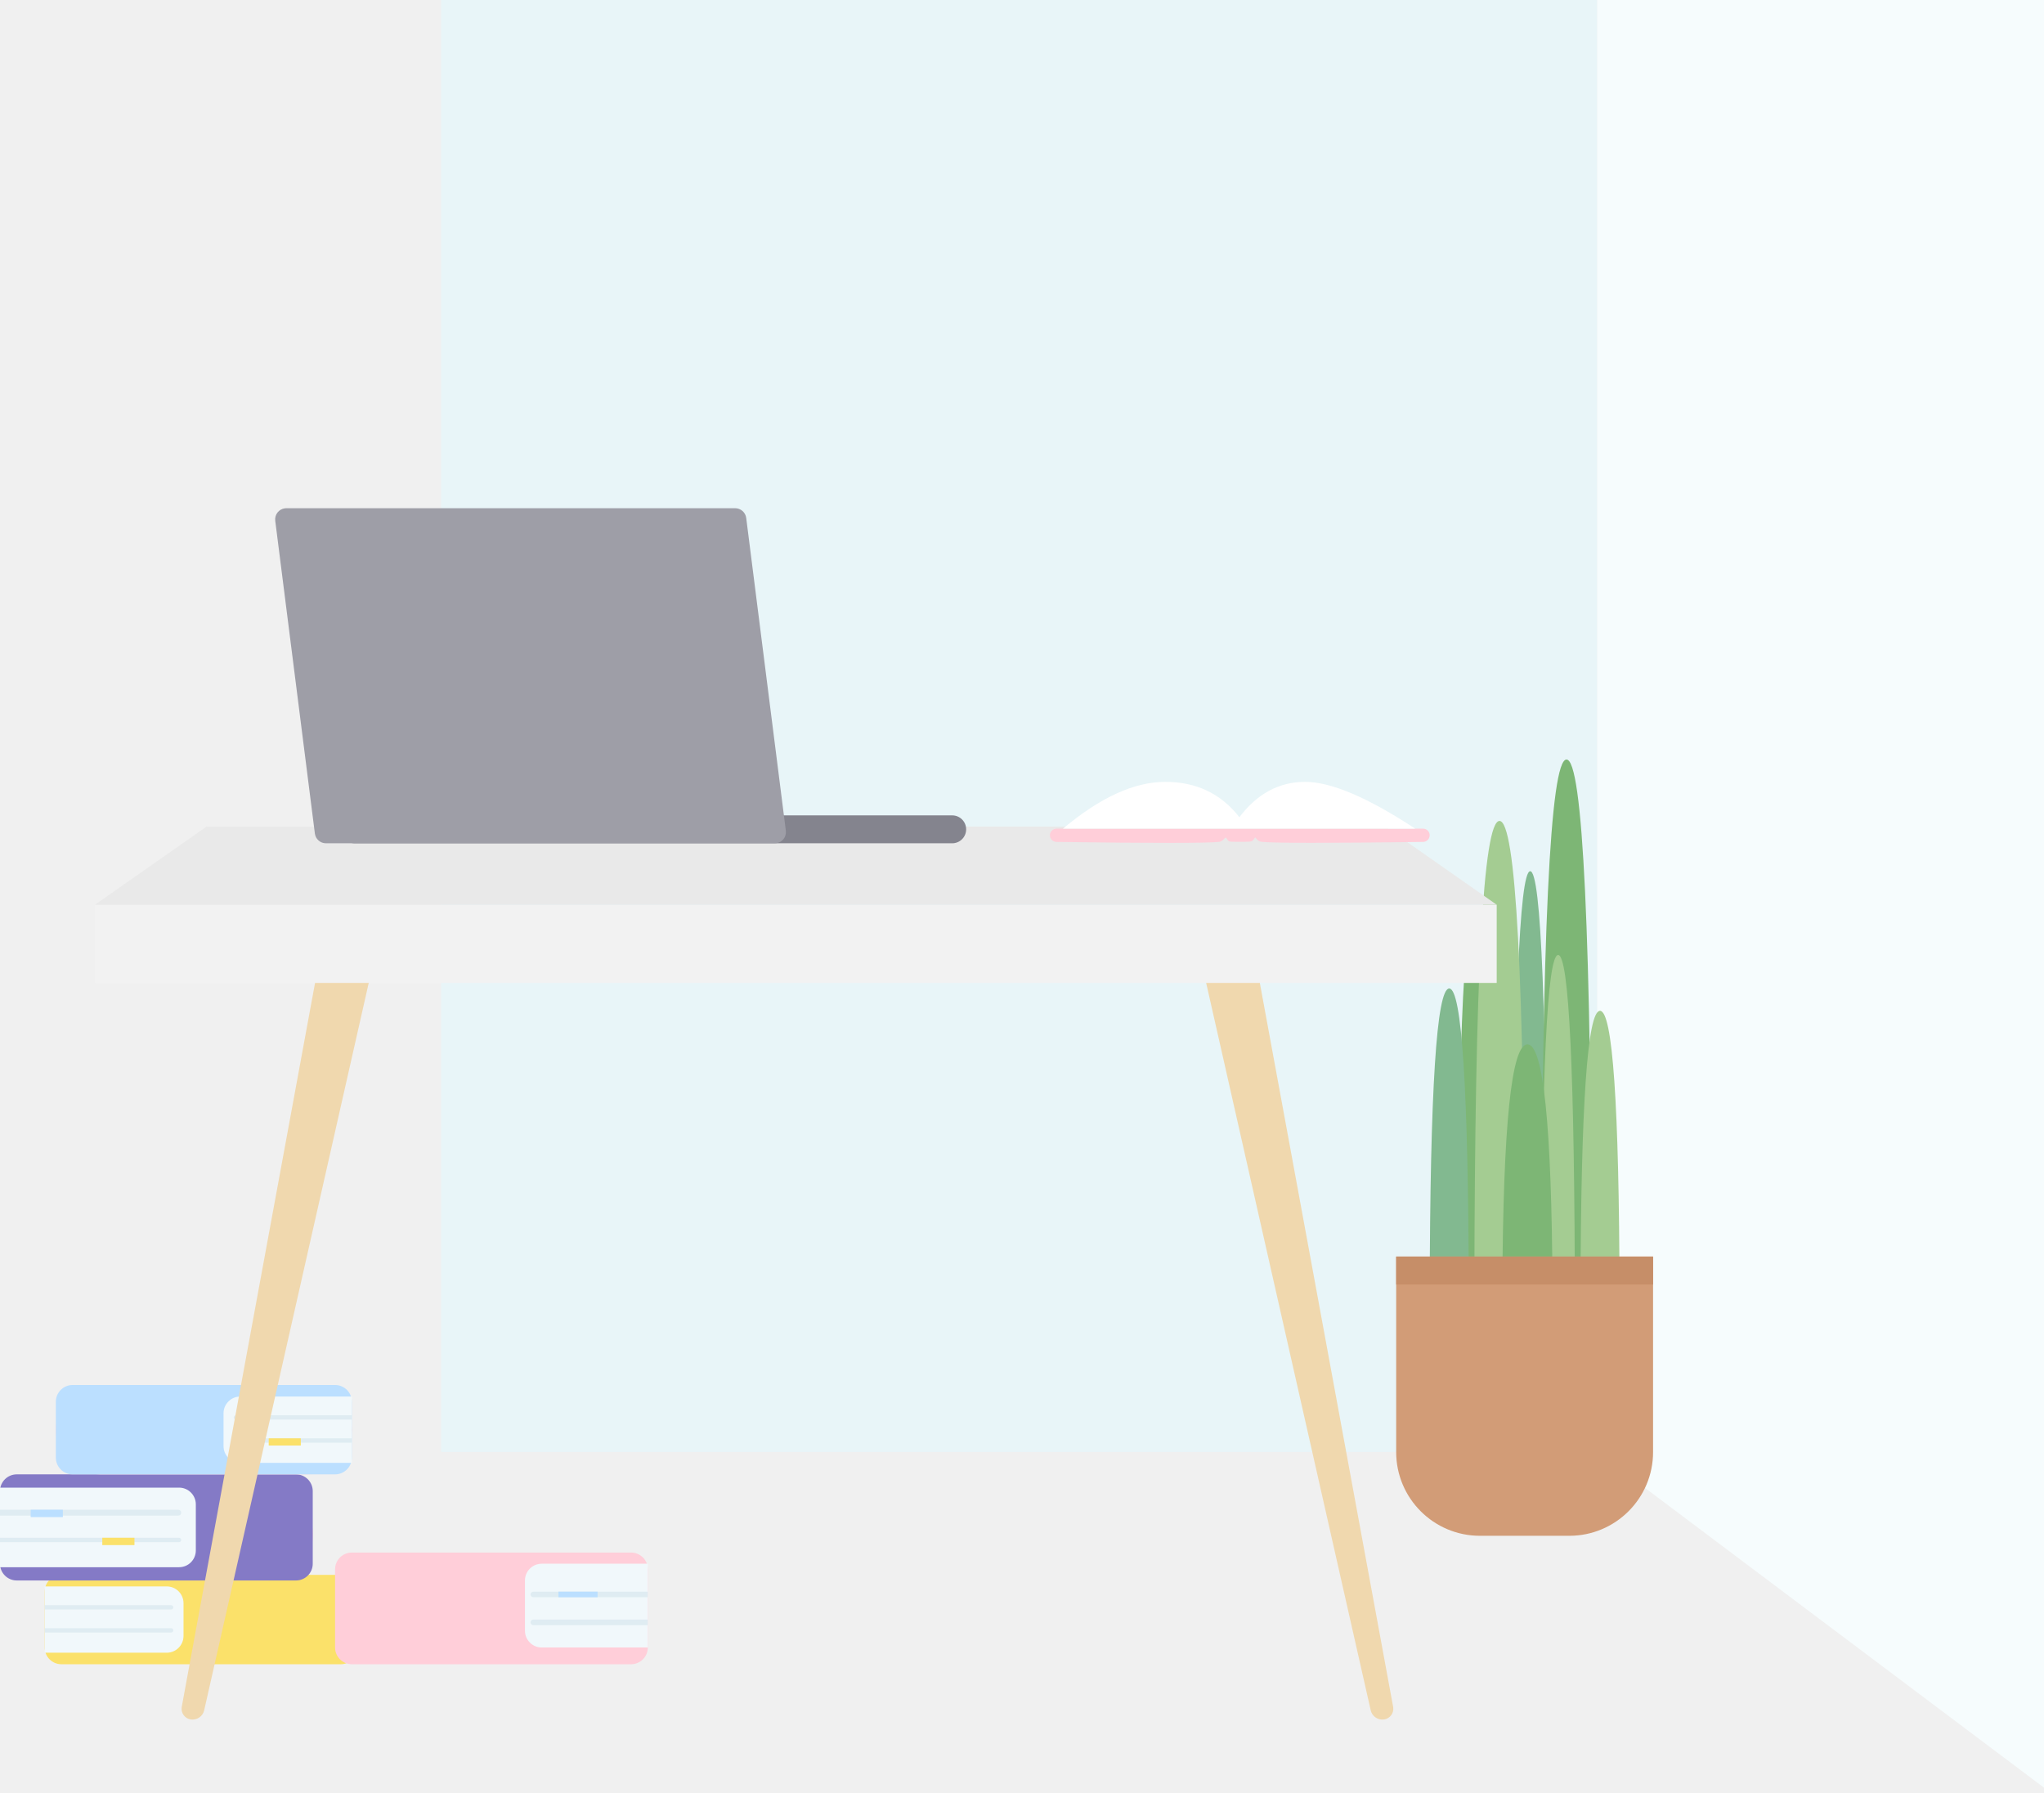
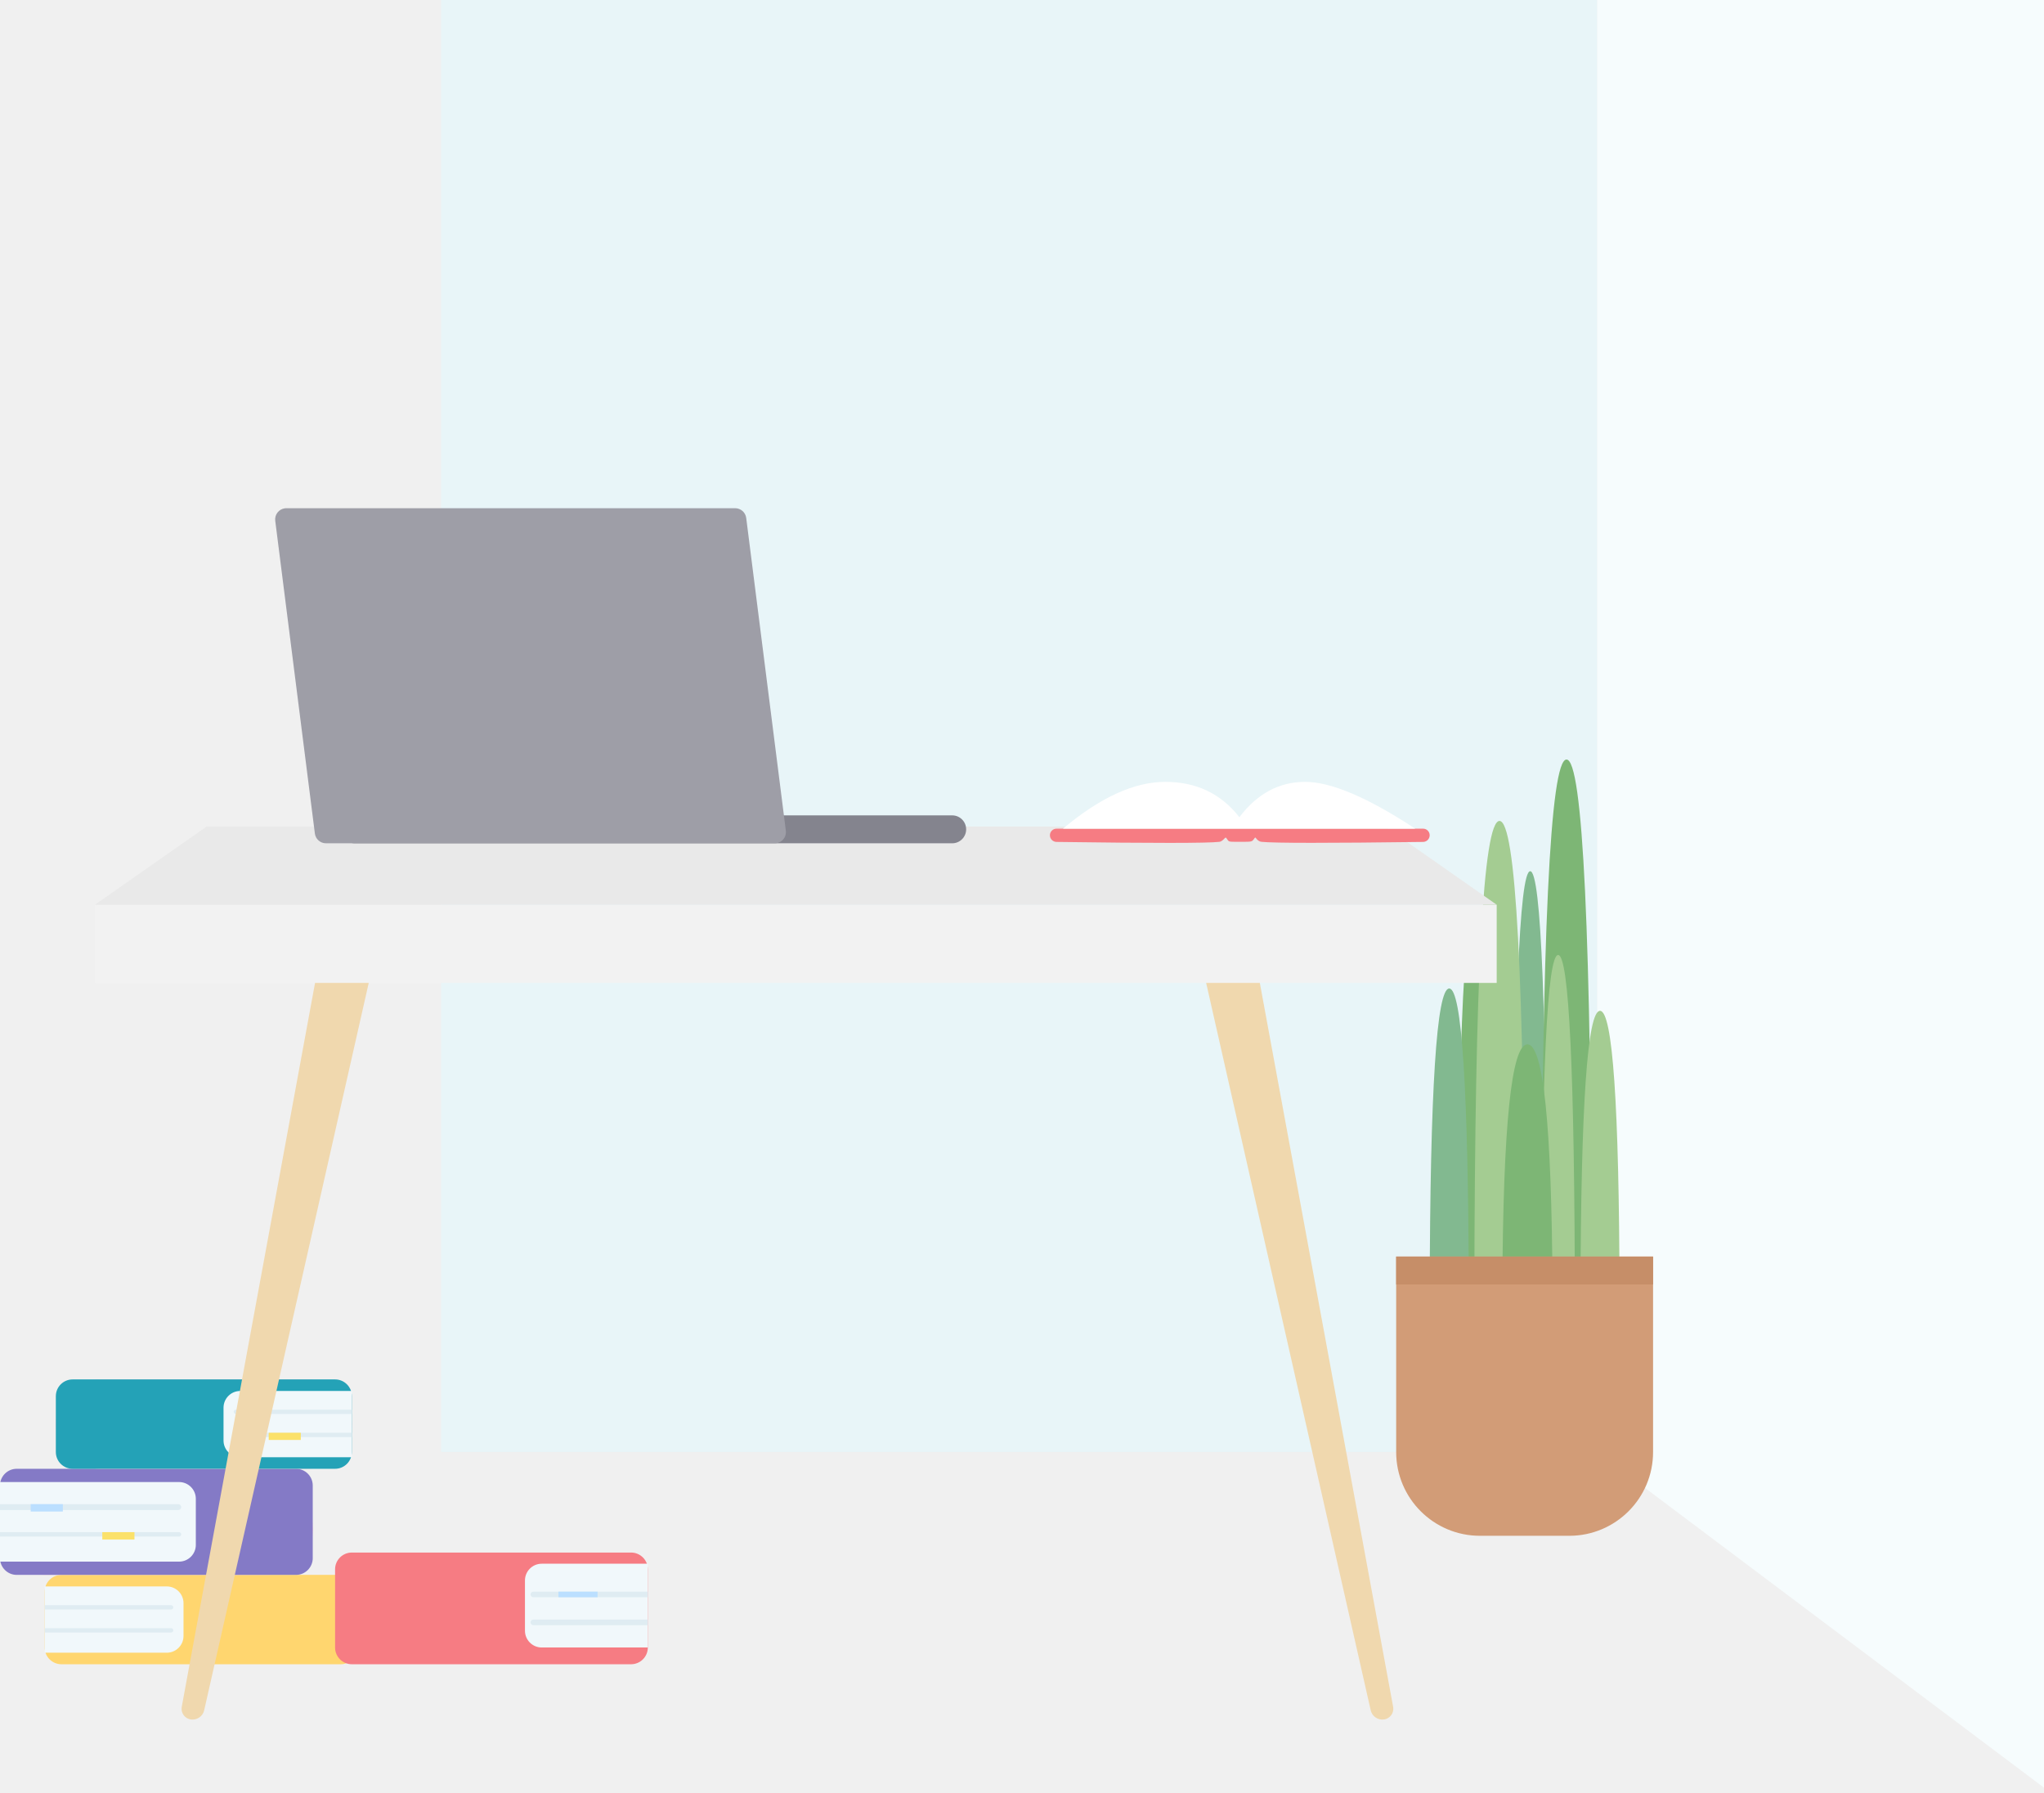
<svg xmlns="http://www.w3.org/2000/svg" xmlns:xlink="http://www.w3.org/1999/xlink" width="366px" height="321px" viewBox="0 0 366 321" version="1.1">
  <defs>
    <path d="M17.977,0.925 L19.762,0.882 C21.971,0.828 23.804,2.576 23.857,4.784 C23.86,4.88 23.859,4.976 23.854,5.072 L17.064,146.584 C17.01,147.705 16.099,148.595 14.977,148.622 L14.977,148.622 L14.977,148.622 C13.911,148.647 13.027,147.804 13.001,146.739 C13.001,146.718 13,146.698 13.001,146.678 L14.073,4.893 C14.089,2.734 15.817,0.977 17.977,0.925 Z" id="path-1" />
    <path d="M17.931,0.925 L19.717,0.882 C21.925,0.828 23.759,2.576 23.812,4.784 C23.814,4.88 23.813,4.976 23.808,5.072 L17.018,146.584 C16.965,147.705 16.054,148.595 14.931,148.622 L14.931,148.622 L14.931,148.622 C13.866,148.647 12.981,147.804 12.955,146.739 C12.955,146.718 12.955,146.698 12.955,146.678 L14.028,4.893 C14.044,2.734 15.772,0.977 17.931,0.925 Z" id="path-3" />
  </defs>
  <g id="Members" stroke="none" stroke-width="1" fill="none" fill-rule="evenodd">
    <g transform="translate(-540, -141)" id="Group-7">
      <g transform="translate(540, 141)">
        <rect id="Rectangle" fill="#E8F5F8" x="79" y="0" width="207" height="260" />
        <polygon id="Rectangle" fill="#F6FCFD" points="286 0 366 -2.88657986e-13 366 320.096 286 260" />
        <g id="Group-6" transform="translate(8, 282)">
-           <rect id="Rectangle" fill="#FBE16A" x="0" y="0" width="56" height="16" rx="3" />
+           <rect id="Rectangle" fill="#FFD66F" x="0" y="0" width="56" height="16" rx="3" />
          <path d="M0,2.065 L21.86,2.065 C23.517,2.065 24.86,3.408 24.86,5.065 L24.86,10.935 C24.86,12.592 23.517,13.935 21.86,13.935 L0,13.935 L0,13.935 L0,2.065 Z" id="Rectangle" fill="#F1F8FB" />
          <path d="M0,5.419 L22.641,5.419 C22.855,5.419 23.028,5.593 23.028,5.806 C23.028,6.02 22.855,6.194 22.641,6.194 L0,6.194 L0,6.194 L0,5.419 Z" id="Rectangle" fill="#DFECF2" />
          <path d="M0,9.548 L22.641,9.548 C22.855,9.548 23.028,9.722 23.028,9.935 C23.028,10.149 22.855,10.323 22.641,10.323 L0,10.323 L0,10.323 L0,9.548 Z" id="Rectangle" fill="#DFECF2" />
        </g>
-         <g id="Group-5" transform="translate(0, 264)">
+         <g id="Group-5" transform="translate(0, 263)">
          <rect id="Rectangle" fill="#FFCED9" x="0" y="2.639" width="56" height="16.361" rx="8" />
          <rect id="Rectangle" fill="#847AC6" x="0" y="0" width="56" height="19" rx="3" />
          <path d="M0,2.375 L32.065,2.375 C33.722,2.375 35.065,3.718 35.065,5.375 L35.065,13.625 C35.065,15.282 33.722,16.625 32.065,16.625 L0,16.625 L0,16.625 L0,2.375 Z" id="Rectangle" fill="#F1F8FB" />
          <path d="M0,6.333 L31.921,6.333 C32.212,6.333 32.449,6.57 32.449,6.861 C32.449,7.153 32.212,7.389 31.921,7.389 L0,7.389 L0,7.389 L0,6.333 Z" id="Rectangle" fill="#DFECF2" />
          <path d="M0,11.347 L32.053,11.347 C32.271,11.347 32.449,11.524 32.449,11.743 C32.449,11.962 32.271,12.139 32.053,12.139 L0,12.139 L0,12.139 L0,11.347 Z" id="Rectangle" fill="#DFECF2" />
          <rect id="Rectangle" fill="#FBE16A" x="18.318" y="11.347" width="5.757" height="1.319" />
          <rect id="Rectangle" fill="#BBDFFF" x="5.495" y="6.333" width="5.757" height="1.319" />
        </g>
-         <g id="Group-4" transform="translate(10, 248)">
+         <g id="Group-4" transform="translate(10, 247)">
          <rect id="Rectangle" fill="#FFCED9" x="0" y="0" width="53" height="16" rx="8" />
-           <rect id="Rectangle" fill="#BBDFFF" x="0" y="0" width="53" height="16" rx="3" />
+           <rect id="Rectangle" fill="#24A2B7" x="0" y="0" width="53" height="16" rx="3" />
          <path d="M30.025,2.065 L50,2.065 C51.657,2.065 53,3.408 53,5.065 L53,10.935 C53,12.592 51.657,13.935 50,13.935 L30.025,13.935 L30.025,13.935 L30.025,2.065 Z" id="Rectangle" fill="#F1F8FB" transform="translate(41.51232, 8) scale(-1, 1) translate(-41.51232, -8) " />
          <path d="M31.852,5.419 L52.613,5.419 C52.827,5.419 53,5.593 53,5.806 C53,6.02 52.827,6.194 52.613,6.194 L31.852,6.194 L31.852,6.194 L31.852,5.419 Z" id="Rectangle" fill="#DFECF2" transform="translate(42.42611, 5.806452) scale(-1, 1) translate(-42.42611, -5.806452) " />
          <path d="M31.852,9.548 L52.613,9.548 C52.827,9.548 53,9.722 53,9.935 C53,10.149 52.827,10.323 52.613,10.323 L31.852,10.323 L31.852,10.323 L31.852,9.548 Z" id="Rectangle" fill="#DFECF2" transform="translate(42.42611, 9.935484) scale(-1, 1) translate(-42.42611, -9.935484) " />
          <rect id="Rectangle" fill="#FBE16A" x="38.118" y="9.548" width="5.744" height="1.29" />
        </g>
        <g id="Group-3" transform="translate(88, 288) scale(-1, 1) translate(-88, -288) translate(60, 278)">
-           <rect id="Rectangle" fill="#FFCED9" x="0" y="0" width="56" height="20" rx="3" />
+           <rect id="Rectangle" fill="#F67C83" x="0" y="0" width="56" height="20" rx="3" />
          <path d="M0,2 L19,2 C20.657,2 22,3.343 22,5 L22,14 C22,15.657 20.657,17 19,17 L0,17 L0,17 L0,2 Z" id="Rectangle" fill="#F1F8FB" />
          <path d="M0,7 L20.5,7 C20.776,7 21,7.224 21,7.5 C21,7.776 20.776,8 20.5,8 L0,8 L0,8 L0,7 Z" id="Rectangle" fill="#DFECF2" />
          <path d="M0,12 L20.5,12 C20.776,12 21,12.224 21,12.5 C21,12.776 20.776,13 20.5,13 L0,13 L0,13 L0,12 Z" id="Rectangle" fill="#DFECF2" />
          <rect id="Rectangle" fill="#BBDFFF" x="9" y="7" width="7" height="1" />
        </g>
        <g id="plant" transform="translate(250, 136)">
          <g id="leaves" transform="translate(6, 0)">
            <path d="M18,20 C19.962,20 20.961,45.333 20.999,95.999 C21,97.655 19.658,98.999 18.002,99 C18.001,99 18.001,99 18,99 C16.344,99 15.001,97.657 15.001,96.001 C15.001,96 15.001,96 15.001,95.999 C15.039,45.333 16.038,20 18,20 Z" id="Rectangle" fill="#82B990" />
            <path d="M8,28 C9.962,28 10.961,53.333 10.999,103.999 C11,105.655 9.658,106.999 8.002,107 C8.001,107 8.001,107 8,107 C6.344,107 5.001,105.657 5.001,104.001 C5.001,104 5.001,104 5.001,103.999 C5.039,53.333 6.038,28 8,28 Z" id="Rectangle" fill="#7DB675" />
            <path d="M24.5,0 C27.431,0 28.93,31.499 28.998,94.498 C29,96.982 26.989,98.997 24.505,99 C24.503,99 24.502,99 24.5,99 C22.016,99 20.002,96.986 20.002,94.502 C20.002,94.501 20.002,94.499 20.002,94.498 C20.07,31.499 21.569,0 24.5,0 Z" id="Rectangle" fill="#7DB675" />
            <path d="M12.5,11 C15.422,11 16.921,38.832 16.997,94.497 C17,96.981 14.99,98.997 12.506,99 C12.504,99 12.502,99 12.5,99 C10.016,99 8.003,96.987 8.003,94.503 C8.003,94.501 8.003,94.499 8.003,94.497 C8.079,38.832 9.578,11 12.5,11 Z" id="Rectangle" fill="#A4CC92" />
            <path d="M30.5,45 C32.756,45 33.922,61.832 33.996,95.496 C34,97.427 32.439,98.996 30.508,99 C30.505,99 30.503,99 30.5,99 C28.569,99 27.004,97.435 27.004,95.504 C27.004,95.501 27.004,95.499 27.004,95.496 C27.078,61.832 28.244,45 30.5,45 Z" id="Rectangle" fill="#A4CC92" />
            <path d="M23,35 C24.954,35 25.953,55.999 25.998,97.998 C26,99.654 24.659,100.998 23.003,101 C23.002,101 23.001,101 23,101 C21.344,101 20.002,99.658 20.002,98.002 C20.002,98.001 20.002,97.999 20.002,97.998 C20.047,55.999 21.046,35 23,35 Z" id="Rectangle" fill="#A4CC92" />
            <path d="M3.5,41 C5.762,41 6.927,59.166 6.997,95.497 C7,97.428 5.438,98.996 3.507,99 C3.504,99 3.502,99 3.5,99 C1.569,99 0.003,97.434 0.003,95.503 C0.003,95.501 0.003,95.499 0.003,95.497 C0.073,59.166 1.238,41 3.5,41 Z" id="Rectangle" fill="#82B990" />
            <path d="M17.5,51 C20.356,51 21.852,65.496 21.99,94.489 C22.001,96.969 20.001,98.988 17.521,99 C17.514,99 17.507,99 17.5,99 C15.02,99 13.01,96.99 13.01,94.51 C13.01,94.503 13.01,94.496 13.01,94.489 C13.148,65.496 14.644,51 17.5,51 Z" id="Rectangle" fill="#7DB675" />
          </g>
          <g id="pot" transform="translate(0, 89)">
            <path d="M0,0 L46,0 L46,35 C46,43.284 39.284,50 31,50 L15,50 C6.716,50 1.01453063e-15,43.284 0,35 L0,0 L0,0 Z" id="Rectangle" fill="#D29C77" />
            <rect id="Rectangle" fill="#C68E68" x="0" y="0" width="46" height="5" />
          </g>
        </g>
        <g id="leg-r" transform="translate(213, 161)">
          <mask id="mask-2" fill="white">
            <use xlink:href="#path-1" />
          </mask>
          <use id="Mask" fill="#F0D8AE" transform="translate(18.52279, 74.72392) scale(-1, 1) rotate(10) translate(-18.52279, -74.72392) " xlink:href="#path-1" />
        </g>
        <g id="leg-l" transform="translate(32, 161)">
          <mask id="mask-4" fill="white">
            <use xlink:href="#path-3" />
          </mask>
          <use id="Mask" fill="#F0D8AE" transform="translate(18.47721, 74.72392) rotate(10) translate(-18.47721, -74.72392) " xlink:href="#path-3" />
        </g>
        <g id="table" transform="translate(17, 148)">
          <rect id="Rectangle" fill="#F2F2F2" x="0" y="14" width="251" height="14" />
          <polygon id="Rectangle" fill="#E9E9E9" points="20 0 231 0 251 14 0 14" />
        </g>
        <g id="laptop" transform="translate(49, 91)">
          <rect id="Rectangle" fill="#84848E" x="12" y="55" width="112" height="5" rx="2.5" />
          <path d="M2.269,0 L82.634,0 C83.641,1.14721949e-15 84.492,0.749 84.618,1.749 L91.715,57.749 C91.854,58.844 91.078,59.845 89.982,59.984 C89.899,59.995 89.815,60 89.731,60 L9.366,60 C8.359,60 7.508,59.251 7.382,58.251 L0.285,2.251 C0.146,1.156 0.922,0.155 2.018,0.016 C2.101,0.005 2.185,4.59530983e-16 2.269,0 Z" id="Rectangle" fill="#9E9EA7" />
        </g>
        <g id="Group-2" transform="translate(188, 140)">
-           <path d="M1.179,8.381 L66.821,8.381 C67.472,8.381 68,8.909 68,9.56 C68,10.213 67.475,10.745 66.821,10.754 C49.792,10.978 40.149,10.973 37.893,10.738 C37.2,10.666 36.938,10.039 36.747,9.952 C36.095,10.738 36.523,10.738 34,10.738 C31.477,10.738 32.234,10.738 31.477,9.952 C31.307,10.026 30.879,10.675 30.343,10.738 C28.235,10.987 18.513,10.992 1.179,10.754 C0.525,10.746 8.00467143e-17,10.213 0,9.56 C-7.97131207e-17,8.909 0.528,8.381 1.179,8.381 Z" id="Rectangle" fill="#FFCED9" />
+           <path d="M1.179,8.381 L66.821,8.381 C67.472,8.381 68,8.909 68,9.56 C68,10.213 67.475,10.745 66.821,10.754 C49.792,10.978 40.149,10.973 37.893,10.738 C37.2,10.666 36.938,10.039 36.747,9.952 C36.095,10.738 36.523,10.738 34,10.738 C31.477,10.738 32.234,10.738 31.477,9.952 C31.307,10.026 30.879,10.675 30.343,10.738 C28.235,10.987 18.513,10.992 1.179,10.754 C0.525,10.746 8.00467143e-17,10.213 0,9.56 C-7.97131207e-17,8.909 0.528,8.381 1.179,8.381 Z" id="Rectangle" fill="#F67C83" />
          <path d="M33.922,6.329 C37.121,2.11 41.045,0 45.693,0 C50.342,0 56.912,2.794 65.405,8.381 L2.336,8.381 C8.989,2.794 15.096,0 20.655,0 C26.214,0 30.637,2.11 33.922,6.329 Z" id="Path-2" fill="#FFFFFF" />
        </g>
      </g>
    </g>
  </g>
</svg>
